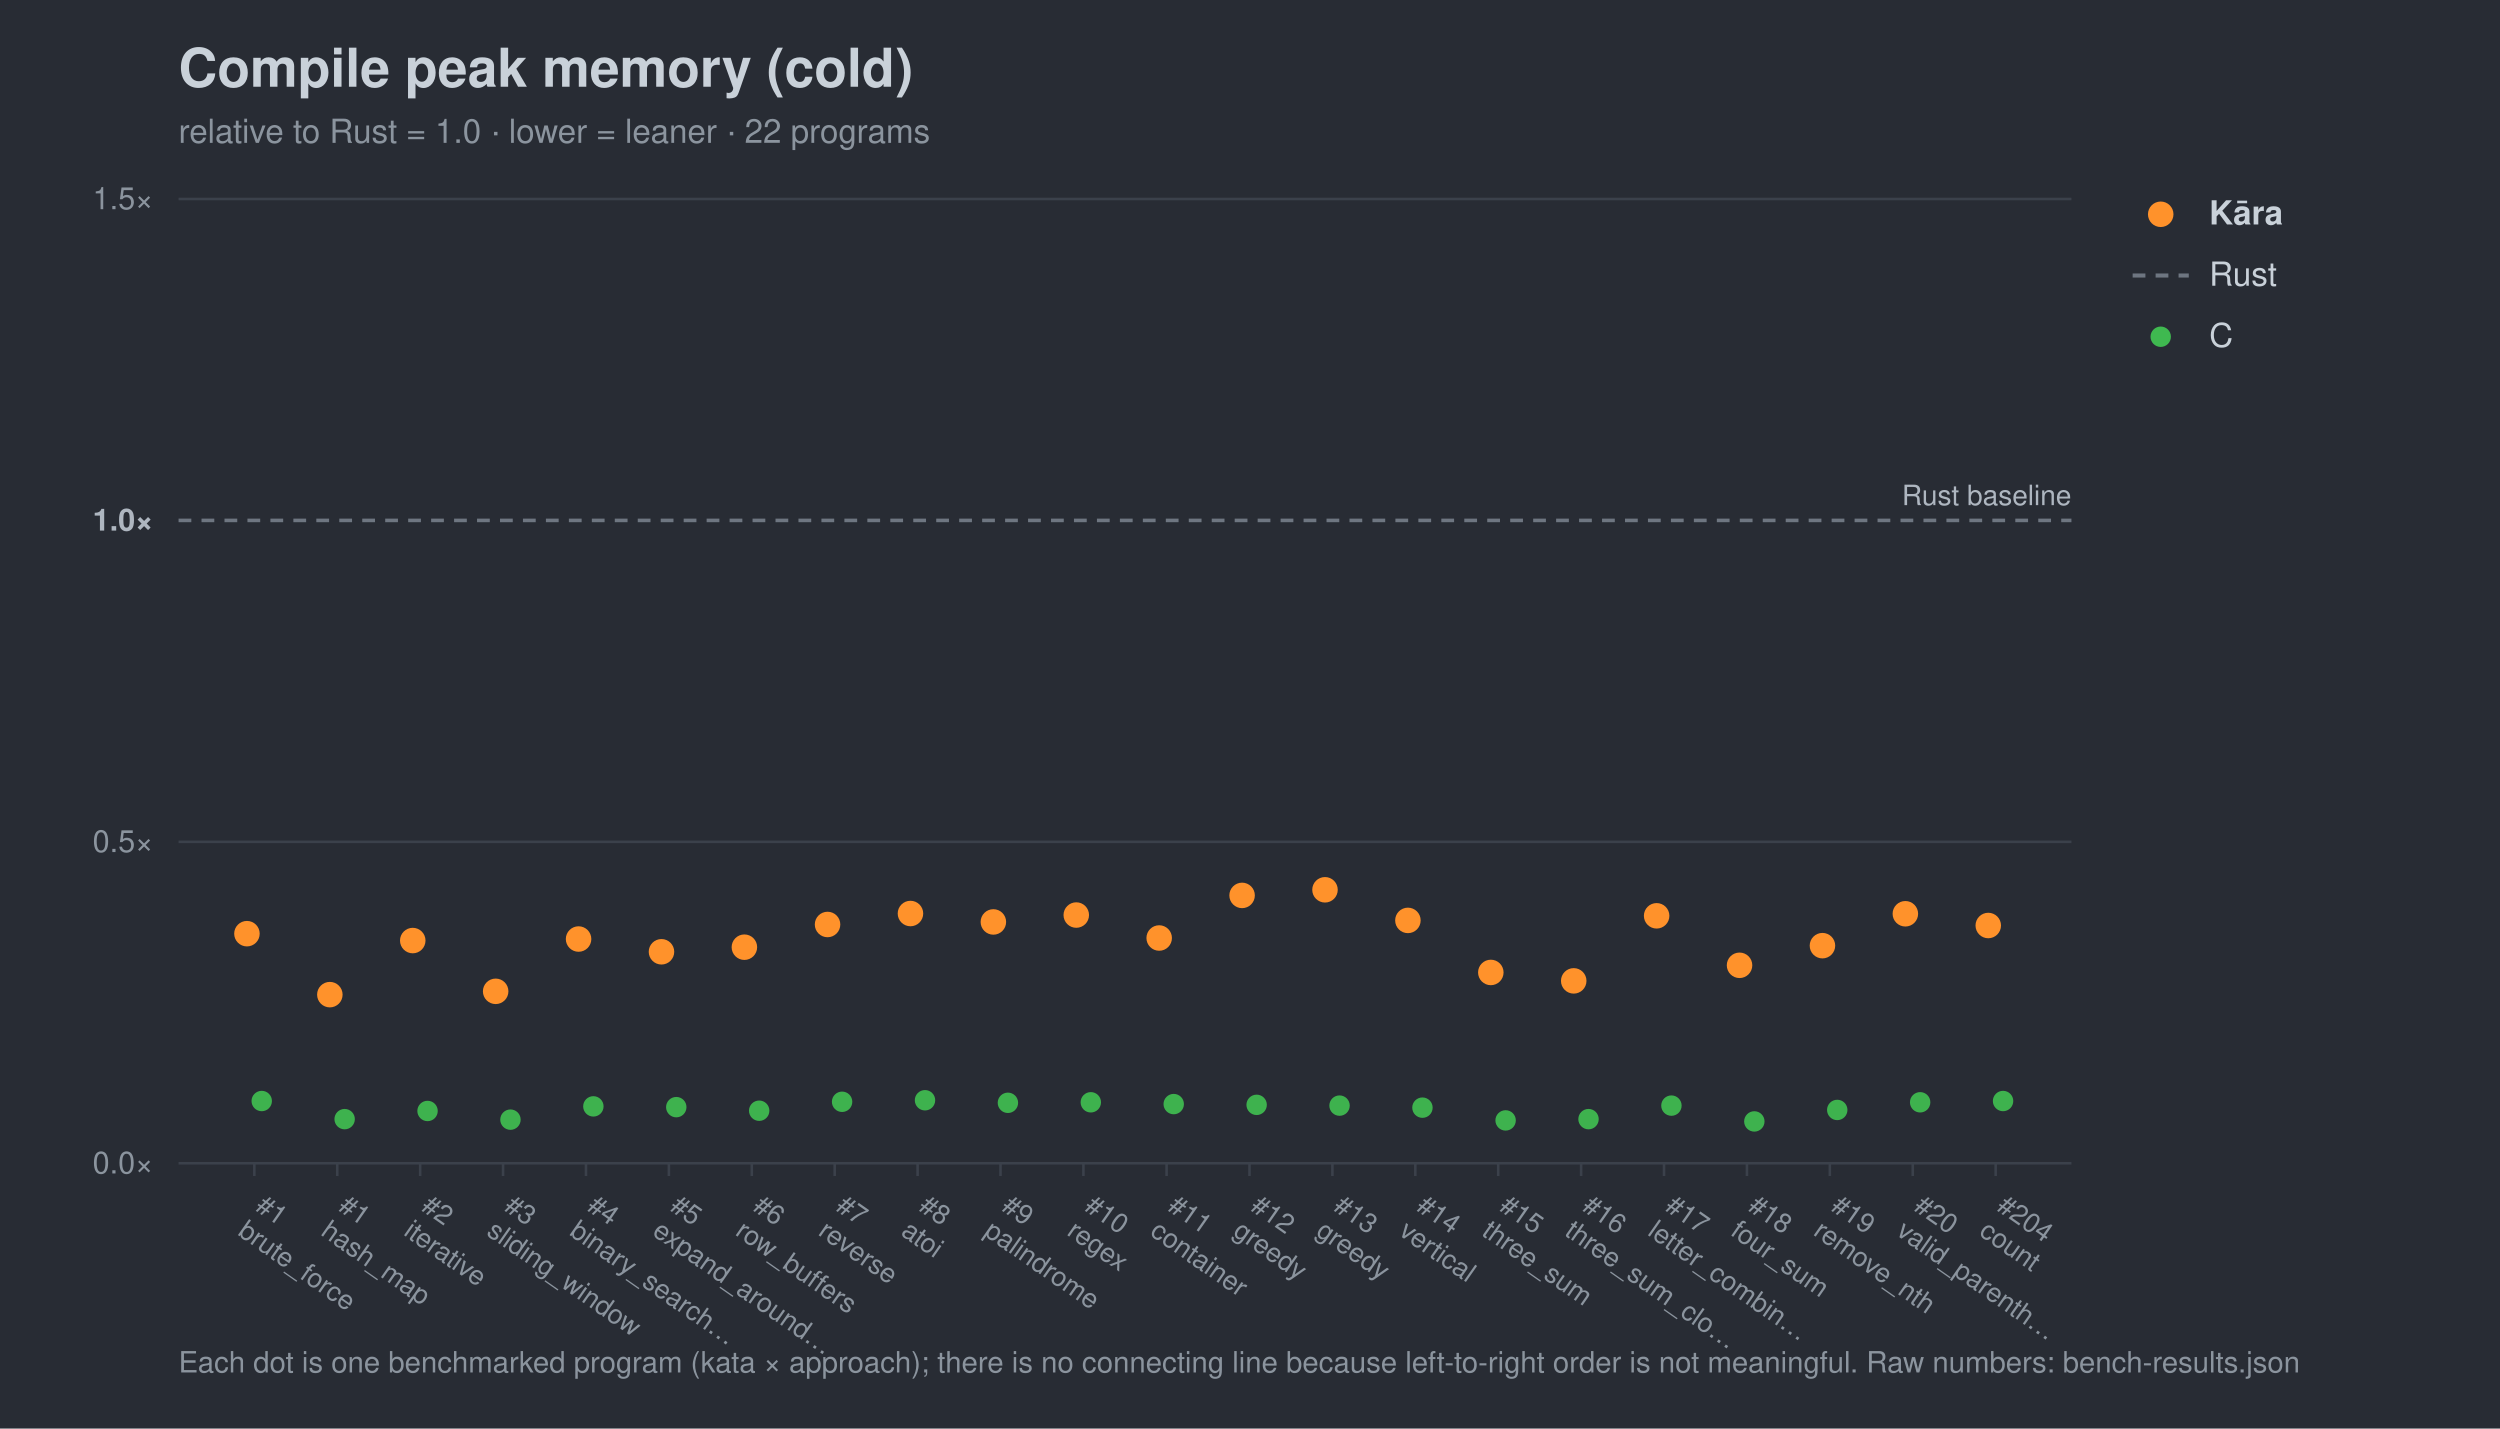
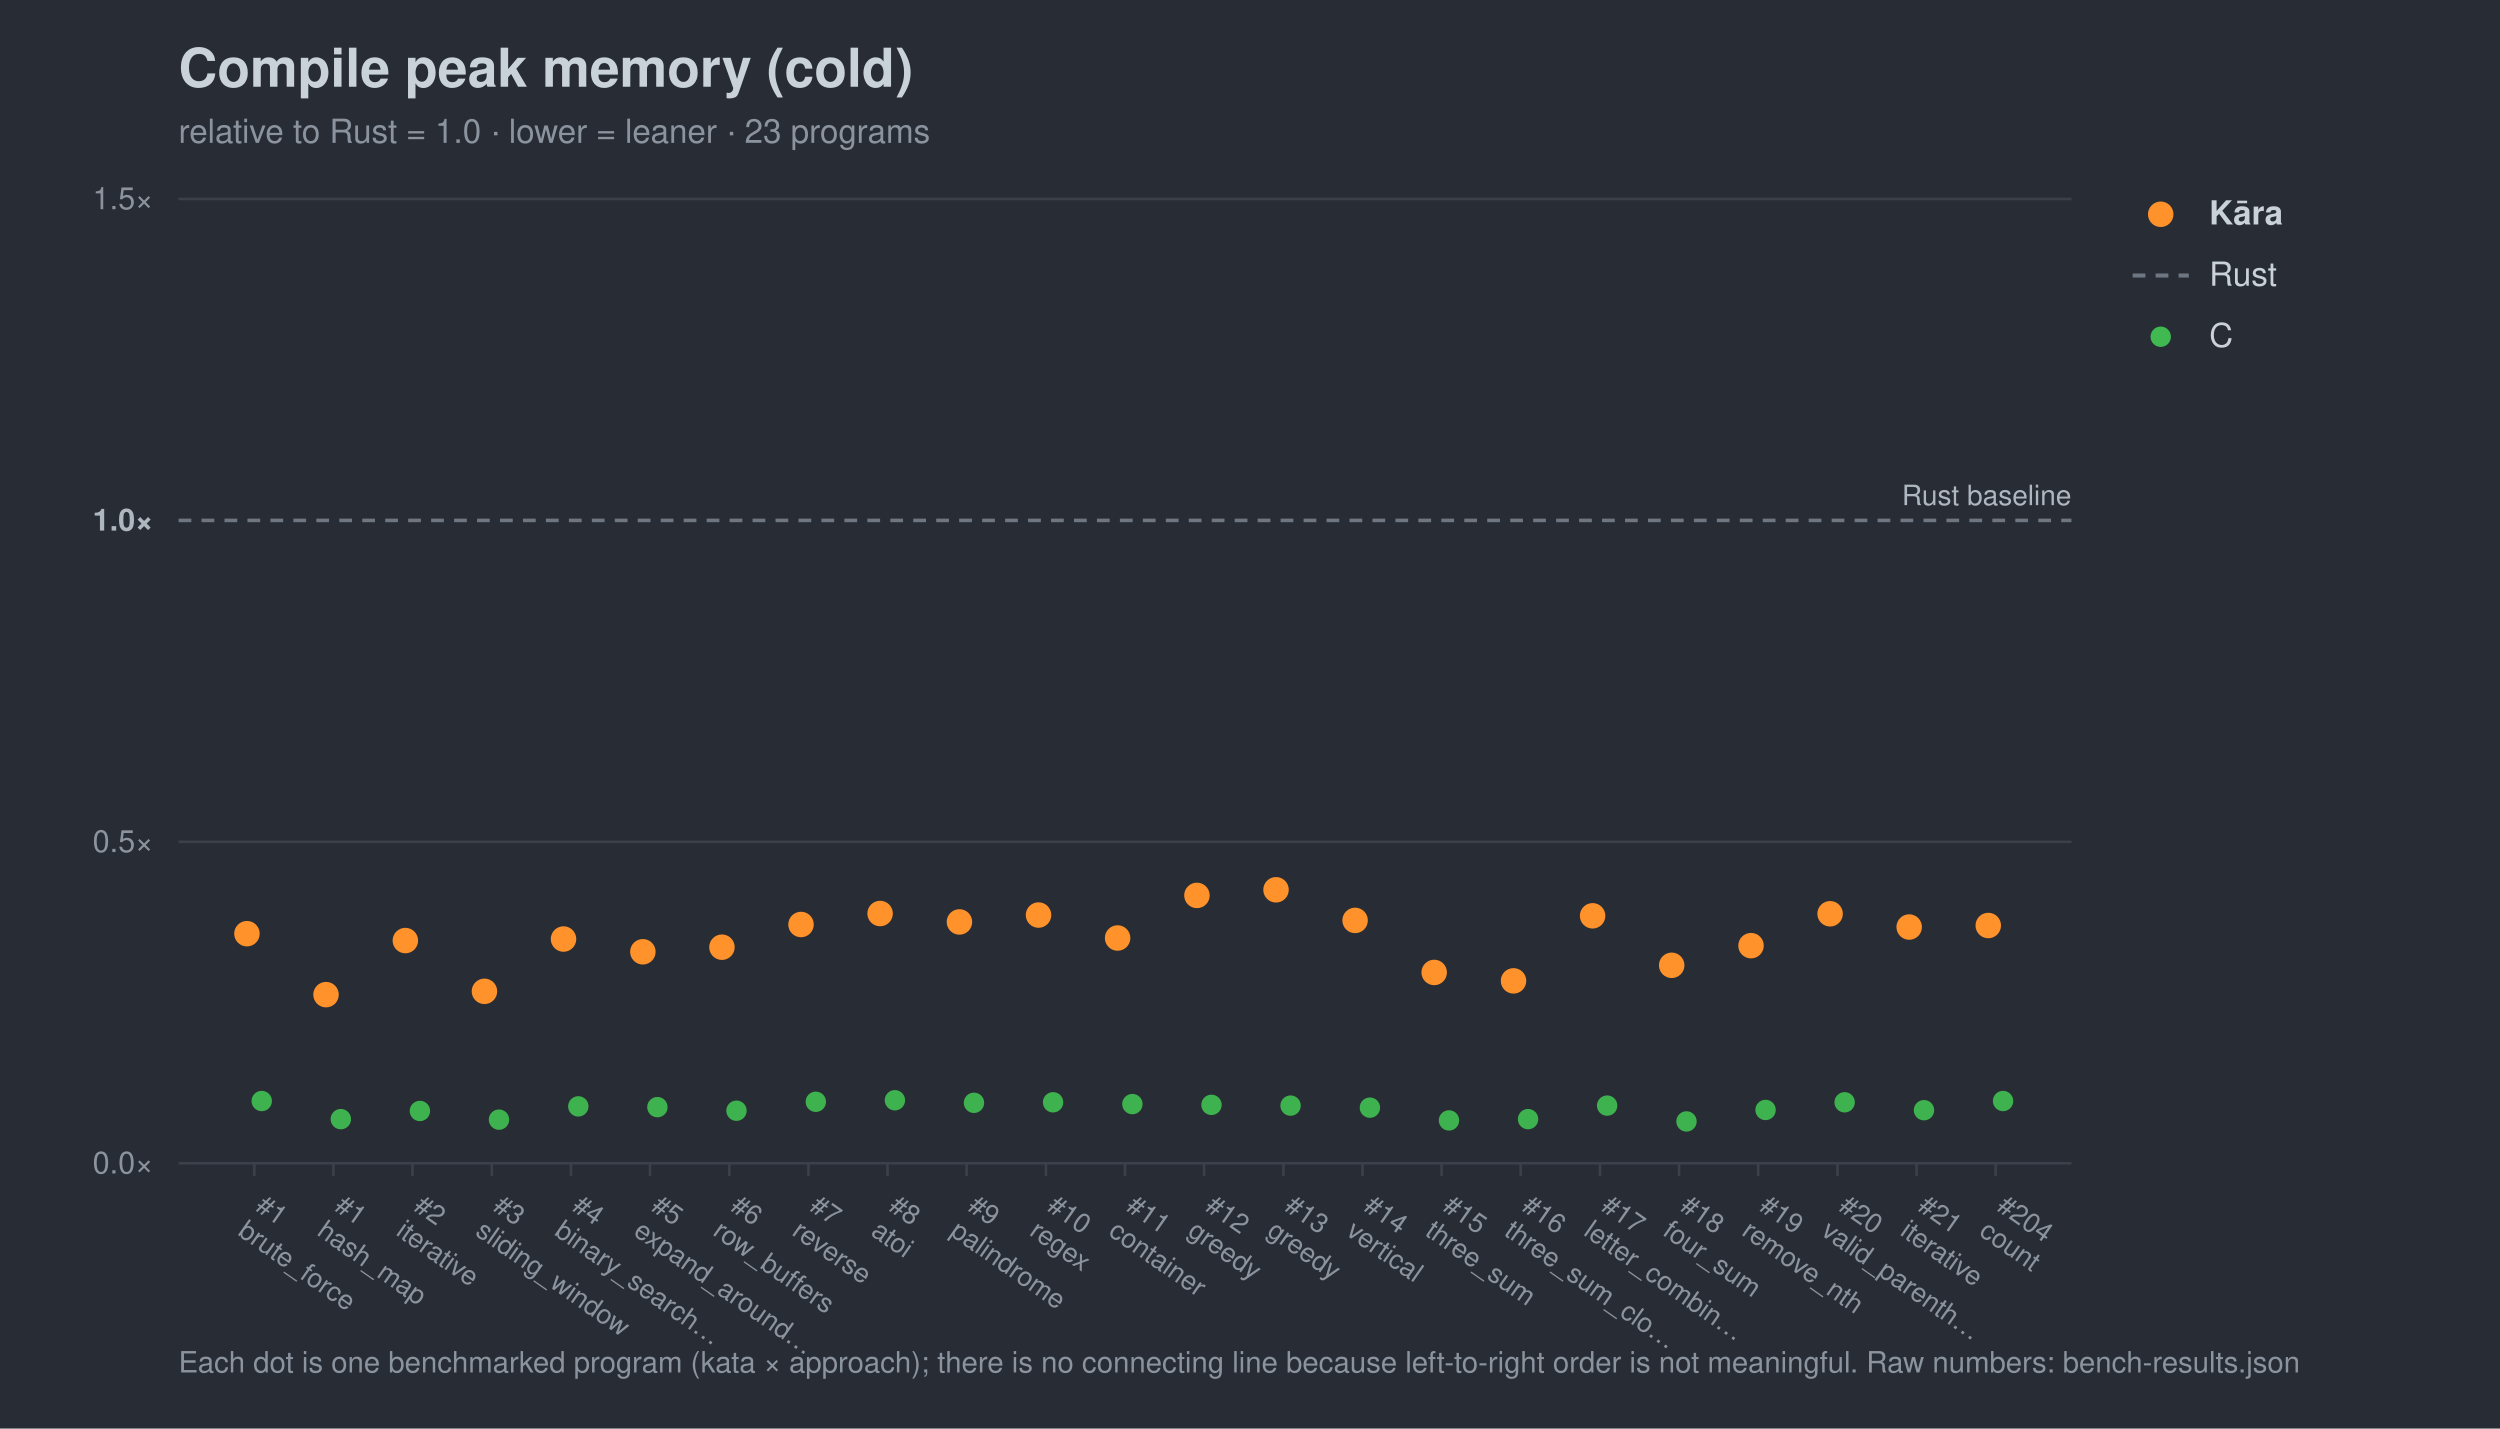
<svg xmlns="http://www.w3.org/2000/svg" width="980" height="560" viewBox="0 0 980 560" font-family="-apple-system,Segoe UI,Helvetica,Arial,sans-serif">
  <rect width="980" height="560" fill="#282c34" />
  <text x="70" y="34" font-size="21" font-weight="700" fill="#c9d1d9">Compile peak memory (cold)</text>
-   <text x="70" y="56" font-size="13" fill="#8b949e">relative to Rust = 1.0 · lower = leaner · 22 programs</text>
+   <text x="70" y="56" font-size="13" fill="#8b949e">relative to Rust = 1.0 · lower = leaner · 23 programs</text>
  <line x1="70" y1="456.0" x2="812" y2="456.0" stroke="#3b414b" stroke-width="1" />
  <text x="60" y="460.0" font-size="12" text-anchor="end" fill="#8b949e">0.0×</text>
  <line x1="70" y1="330.0" x2="812" y2="330.0" stroke="#3b414b" stroke-width="1" />
  <text x="60" y="334.0" font-size="12" text-anchor="end" fill="#8b949e">0.5×</text>
  <line x1="70" y1="204.0" x2="812" y2="204.0" stroke="#6e7681" stroke-width="1.4" stroke-dasharray="5 4" />
  <text x="60" y="208.0" font-size="12" text-anchor="end" fill="#aeb6c0" font-weight="700">1.0×</text>
  <line x1="70" y1="78.0" x2="812" y2="78.0" stroke="#3b414b" stroke-width="1" />
  <text x="60" y="82.0" font-size="12" text-anchor="end" fill="#8b949e">1.5×</text>
  <text x="812" y="198.0" font-size="11" text-anchor="end" fill="#aeb6c0">Rust baseline</text>
  <line x1="99.7" y1="456" x2="99.7" y2="461" stroke="#3b414b" />
  <g transform="translate(99.7,474) rotate(35)">
    <text x="0" y="0" font-size="10.5" fill="#8b949e">#1</text>
    <text x="0" y="12" font-size="10.5" fill="#8b949e">brute_force</text>
  </g>
-   <line x1="132.2" y1="456" x2="132.2" y2="461" stroke="#3b414b" />
-   <g transform="translate(132.2,474) rotate(35)">
+   <line x1="130.7" y1="456" x2="130.7" y2="461" stroke="#3b414b" />
+   <g transform="translate(130.7,474) rotate(35)">
    <text x="0" y="0" font-size="10.5" fill="#8b949e">#1</text>
    <text x="0" y="12" font-size="10.5" fill="#8b949e">hash_map</text>
  </g>
-   <line x1="164.7" y1="456" x2="164.7" y2="461" stroke="#3b414b" />
-   <g transform="translate(164.7,474) rotate(35)">
+   <line x1="161.7" y1="456" x2="161.7" y2="461" stroke="#3b414b" />
+   <g transform="translate(161.7,474) rotate(35)">
    <text x="0" y="0" font-size="10.5" fill="#8b949e">#2</text>
    <text x="0" y="12" font-size="10.5" fill="#8b949e">iterative</text>
  </g>
-   <line x1="197.2" y1="456" x2="197.2" y2="461" stroke="#3b414b" />
-   <g transform="translate(197.2,474) rotate(35)">
+   <line x1="192.8" y1="456" x2="192.8" y2="461" stroke="#3b414b" />
+   <g transform="translate(192.8,474) rotate(35)">
    <text x="0" y="0" font-size="10.5" fill="#8b949e">#3</text>
    <text x="0" y="12" font-size="10.5" fill="#8b949e">sliding_window</text>
  </g>
-   <line x1="229.7" y1="456" x2="229.7" y2="461" stroke="#3b414b" />
-   <g transform="translate(229.7,474) rotate(35)">
+   <line x1="223.8" y1="456" x2="223.8" y2="461" stroke="#3b414b" />
+   <g transform="translate(223.8,474) rotate(35)">
    <text x="0" y="0" font-size="10.5" fill="#8b949e">#4</text>
    <text x="0" y="12" font-size="10.5" fill="#8b949e">binary_search…</text>
  </g>
-   <line x1="262.2" y1="456" x2="262.2" y2="461" stroke="#3b414b" />
-   <g transform="translate(262.2,474) rotate(35)">
+   <line x1="254.8" y1="456" x2="254.8" y2="461" stroke="#3b414b" />
+   <g transform="translate(254.8,474) rotate(35)">
    <text x="0" y="0" font-size="10.5" fill="#8b949e">#5</text>
    <text x="0" y="12" font-size="10.5" fill="#8b949e">expand_around…</text>
  </g>
-   <line x1="294.7" y1="456" x2="294.7" y2="461" stroke="#3b414b" />
-   <g transform="translate(294.7,474) rotate(35)">
+   <line x1="285.9" y1="456" x2="285.9" y2="461" stroke="#3b414b" />
+   <g transform="translate(285.9,474) rotate(35)">
    <text x="0" y="0" font-size="10.5" fill="#8b949e">#6</text>
    <text x="0" y="12" font-size="10.5" fill="#8b949e">row_buffers</text>
  </g>
-   <line x1="327.2" y1="456" x2="327.2" y2="461" stroke="#3b414b" />
-   <g transform="translate(327.2,474) rotate(35)">
+   <line x1="316.9" y1="456" x2="316.9" y2="461" stroke="#3b414b" />
+   <g transform="translate(316.9,474) rotate(35)">
    <text x="0" y="0" font-size="10.5" fill="#8b949e">#7</text>
    <text x="0" y="12" font-size="10.5" fill="#8b949e">reverse</text>
  </g>
-   <line x1="359.7" y1="456" x2="359.7" y2="461" stroke="#3b414b" />
-   <g transform="translate(359.7,474) rotate(35)">
+   <line x1="347.9" y1="456" x2="347.9" y2="461" stroke="#3b414b" />
+   <g transform="translate(347.9,474) rotate(35)">
    <text x="0" y="0" font-size="10.5" fill="#8b949e">#8</text>
    <text x="0" y="12" font-size="10.5" fill="#8b949e">atoi</text>
  </g>
-   <line x1="392.2" y1="456" x2="392.2" y2="461" stroke="#3b414b" />
-   <g transform="translate(392.2,474) rotate(35)">
+   <line x1="378.9" y1="456" x2="378.9" y2="461" stroke="#3b414b" />
+   <g transform="translate(378.9,474) rotate(35)">
    <text x="0" y="0" font-size="10.5" fill="#8b949e">#9</text>
    <text x="0" y="12" font-size="10.5" fill="#8b949e">palindrome</text>
  </g>
-   <line x1="424.7" y1="456" x2="424.7" y2="461" stroke="#3b414b" />
-   <g transform="translate(424.7,474) rotate(35)">
+   <line x1="410.0" y1="456" x2="410.0" y2="461" stroke="#3b414b" />
+   <g transform="translate(410.0,474) rotate(35)">
    <text x="0" y="0" font-size="10.5" fill="#8b949e">#10</text>
    <text x="0" y="12" font-size="10.5" fill="#8b949e">regex</text>
  </g>
-   <line x1="457.3" y1="456" x2="457.3" y2="461" stroke="#3b414b" />
-   <g transform="translate(457.3,474) rotate(35)">
+   <line x1="441.0" y1="456" x2="441.0" y2="461" stroke="#3b414b" />
+   <g transform="translate(441.0,474) rotate(35)">
    <text x="0" y="0" font-size="10.5" fill="#8b949e">#11</text>
    <text x="0" y="12" font-size="10.5" fill="#8b949e">container</text>
  </g>
-   <line x1="489.8" y1="456" x2="489.8" y2="461" stroke="#3b414b" />
-   <g transform="translate(489.8,474) rotate(35)">
+   <line x1="472.0" y1="456" x2="472.0" y2="461" stroke="#3b414b" />
+   <g transform="translate(472.0,474) rotate(35)">
    <text x="0" y="0" font-size="10.5" fill="#8b949e">#12</text>
    <text x="0" y="12" font-size="10.5" fill="#8b949e">greedy</text>
  </g>
-   <line x1="522.3" y1="456" x2="522.3" y2="461" stroke="#3b414b" />
-   <g transform="translate(522.3,474) rotate(35)">
+   <line x1="503.1" y1="456" x2="503.1" y2="461" stroke="#3b414b" />
+   <g transform="translate(503.1,474) rotate(35)">
    <text x="0" y="0" font-size="10.5" fill="#8b949e">#13</text>
    <text x="0" y="12" font-size="10.5" fill="#8b949e">greedy</text>
  </g>
-   <line x1="554.8" y1="456" x2="554.8" y2="461" stroke="#3b414b" />
-   <g transform="translate(554.8,474) rotate(35)">
+   <line x1="534.1" y1="456" x2="534.1" y2="461" stroke="#3b414b" />
+   <g transform="translate(534.1,474) rotate(35)">
    <text x="0" y="0" font-size="10.5" fill="#8b949e">#14</text>
    <text x="0" y="12" font-size="10.5" fill="#8b949e">vertical</text>
  </g>
-   <line x1="587.3" y1="456" x2="587.3" y2="461" stroke="#3b414b" />
-   <g transform="translate(587.3,474) rotate(35)">
+   <line x1="565.1" y1="456" x2="565.1" y2="461" stroke="#3b414b" />
+   <g transform="translate(565.1,474) rotate(35)">
    <text x="0" y="0" font-size="10.5" fill="#8b949e">#15</text>
    <text x="0" y="12" font-size="10.5" fill="#8b949e">three_sum</text>
  </g>
-   <line x1="619.8" y1="456" x2="619.8" y2="461" stroke="#3b414b" />
-   <g transform="translate(619.8,474) rotate(35)">
+   <line x1="596.1" y1="456" x2="596.1" y2="461" stroke="#3b414b" />
+   <g transform="translate(596.1,474) rotate(35)">
    <text x="0" y="0" font-size="10.5" fill="#8b949e">#16</text>
    <text x="0" y="12" font-size="10.5" fill="#8b949e">three_sum_clo…</text>
  </g>
-   <line x1="652.3" y1="456" x2="652.3" y2="461" stroke="#3b414b" />
-   <g transform="translate(652.3,474) rotate(35)">
+   <line x1="627.2" y1="456" x2="627.2" y2="461" stroke="#3b414b" />
+   <g transform="translate(627.2,474) rotate(35)">
    <text x="0" y="0" font-size="10.5" fill="#8b949e">#17</text>
    <text x="0" y="12" font-size="10.5" fill="#8b949e">letter_combin…</text>
  </g>
-   <line x1="684.8" y1="456" x2="684.8" y2="461" stroke="#3b414b" />
-   <g transform="translate(684.8,474) rotate(35)">
+   <line x1="658.2" y1="456" x2="658.2" y2="461" stroke="#3b414b" />
+   <g transform="translate(658.2,474) rotate(35)">
    <text x="0" y="0" font-size="10.5" fill="#8b949e">#18</text>
    <text x="0" y="12" font-size="10.5" fill="#8b949e">four_sum</text>
  </g>
-   <line x1="717.3" y1="456" x2="717.3" y2="461" stroke="#3b414b" />
-   <g transform="translate(717.3,474) rotate(35)">
+   <line x1="689.2" y1="456" x2="689.2" y2="461" stroke="#3b414b" />
+   <g transform="translate(689.2,474) rotate(35)">
    <text x="0" y="0" font-size="10.5" fill="#8b949e">#19</text>
    <text x="0" y="12" font-size="10.5" fill="#8b949e">remove_nth</text>
  </g>
-   <line x1="749.8" y1="456" x2="749.8" y2="461" stroke="#3b414b" />
-   <g transform="translate(749.8,474) rotate(35)">
+   <line x1="720.3" y1="456" x2="720.3" y2="461" stroke="#3b414b" />
+   <g transform="translate(720.3,474) rotate(35)">
    <text x="0" y="0" font-size="10.5" fill="#8b949e">#20</text>
    <text x="0" y="12" font-size="10.5" fill="#8b949e">valid_parenth…</text>
+   </g>
+   <line x1="751.3" y1="456" x2="751.3" y2="461" stroke="#3b414b" />
+   <g transform="translate(751.3,474) rotate(35)">
+     <text x="0" y="0" font-size="10.5" fill="#8b949e">#21</text>
+     <text x="0" y="12" font-size="10.5" fill="#8b949e">iterative</text>
  </g>
  <line x1="782.3" y1="456" x2="782.3" y2="461" stroke="#3b414b" />
  <g transform="translate(782.3,474) rotate(35)">
    <text x="0" y="0" font-size="10.5" fill="#8b949e">#204</text>
    <text x="0" y="12" font-size="10.5" fill="#8b949e">count</text>
  </g>
  <circle cx="102.6" cy="431.6" r="4.0" fill="#3fb950" opacity="0.95" />
-   <circle cx="135.1" cy="438.7" r="4.0" fill="#3fb950" opacity="0.95" />
-   <circle cx="167.6" cy="435.5" r="4.0" fill="#3fb950" opacity="0.95" />
-   <circle cx="200.1" cy="438.9" r="4.0" fill="#3fb950" opacity="0.95" />
-   <circle cx="232.6" cy="433.7" r="4.0" fill="#3fb950" opacity="0.95" />
-   <circle cx="265.1" cy="434.0" r="4.0" fill="#3fb950" opacity="0.95" />
-   <circle cx="297.6" cy="435.4" r="4.0" fill="#3fb950" opacity="0.95" />
-   <circle cx="330.1" cy="431.9" r="4.0" fill="#3fb950" opacity="0.95" />
-   <circle cx="362.6" cy="431.3" r="4.0" fill="#3fb950" opacity="0.95" />
-   <circle cx="395.1" cy="432.3" r="4.0" fill="#3fb950" opacity="0.95" />
-   <circle cx="427.6" cy="432.1" r="4.0" fill="#3fb950" opacity="0.95" />
-   <circle cx="460.1" cy="432.8" r="4.0" fill="#3fb950" opacity="0.95" />
-   <circle cx="492.6" cy="433.1" r="4.0" fill="#3fb950" opacity="0.95" />
-   <circle cx="525.1" cy="433.4" r="4.0" fill="#3fb950" opacity="0.95" />
-   <circle cx="557.6" cy="434.2" r="4.0" fill="#3fb950" opacity="0.95" />
-   <circle cx="590.2" cy="439.2" r="4.0" fill="#3fb950" opacity="0.95" />
-   <circle cx="622.7" cy="438.7" r="4.0" fill="#3fb950" opacity="0.95" />
-   <circle cx="655.2" cy="433.4" r="4.0" fill="#3fb950" opacity="0.95" />
-   <circle cx="687.7" cy="439.6" r="4.0" fill="#3fb950" opacity="0.95" />
-   <circle cx="720.2" cy="435.1" r="4.0" fill="#3fb950" opacity="0.95" />
-   <circle cx="752.7" cy="432.1" r="4.0" fill="#3fb950" opacity="0.95" />
+   <circle cx="133.6" cy="438.7" r="4.0" fill="#3fb950" opacity="0.95" />
+   <circle cx="164.6" cy="435.5" r="4.0" fill="#3fb950" opacity="0.95" />
+   <circle cx="195.6" cy="438.9" r="4.0" fill="#3fb950" opacity="0.95" />
+   <circle cx="226.7" cy="433.7" r="4.0" fill="#3fb950" opacity="0.95" />
+   <circle cx="257.7" cy="434.0" r="4.0" fill="#3fb950" opacity="0.95" />
+   <circle cx="288.7" cy="435.4" r="4.0" fill="#3fb950" opacity="0.95" />
+   <circle cx="319.8" cy="431.9" r="4.0" fill="#3fb950" opacity="0.95" />
+   <circle cx="350.8" cy="431.3" r="4.0" fill="#3fb950" opacity="0.95" />
+   <circle cx="381.8" cy="432.3" r="4.0" fill="#3fb950" opacity="0.95" />
+   <circle cx="412.8" cy="432.1" r="4.0" fill="#3fb950" opacity="0.95" />
+   <circle cx="443.9" cy="432.8" r="4.0" fill="#3fb950" opacity="0.95" />
+   <circle cx="474.9" cy="433.1" r="4.0" fill="#3fb950" opacity="0.95" />
+   <circle cx="505.9" cy="433.4" r="4.0" fill="#3fb950" opacity="0.95" />
+   <circle cx="537.0" cy="434.2" r="4.0" fill="#3fb950" opacity="0.95" />
+   <circle cx="568.0" cy="439.2" r="4.0" fill="#3fb950" opacity="0.95" />
+   <circle cx="599.0" cy="438.7" r="4.0" fill="#3fb950" opacity="0.95" />
+   <circle cx="630.0" cy="433.4" r="4.0" fill="#3fb950" opacity="0.95" />
+   <circle cx="661.1" cy="439.6" r="4.0" fill="#3fb950" opacity="0.95" />
+   <circle cx="692.1" cy="435.1" r="4.0" fill="#3fb950" opacity="0.95" />
+   <circle cx="723.1" cy="432.1" r="4.0" fill="#3fb950" opacity="0.95" />
+   <circle cx="754.2" cy="435.2" r="4.0" fill="#3fb950" opacity="0.95" />
  <circle cx="785.2" cy="431.6" r="4.0" fill="#3fb950" opacity="0.95" />
  <circle cx="96.8" cy="366.0" r="5.0" fill="#ff922b" opacity="1.0" />
-   <circle cx="129.3" cy="389.9" r="5.0" fill="#ff922b" opacity="1.0" />
-   <circle cx="161.8" cy="368.7" r="5.0" fill="#ff922b" opacity="1.0" />
-   <circle cx="194.3" cy="388.6" r="5.0" fill="#ff922b" opacity="1.0" />
-   <circle cx="226.8" cy="368.1" r="5.0" fill="#ff922b" opacity="1.0" />
-   <circle cx="259.3" cy="373.1" r="5.0" fill="#ff922b" opacity="1.0" />
-   <circle cx="291.8" cy="371.3" r="5.0" fill="#ff922b" opacity="1.0" />
-   <circle cx="324.4" cy="362.4" r="5.0" fill="#ff922b" opacity="1.0" />
-   <circle cx="356.9" cy="358.1" r="5.0" fill="#ff922b" opacity="1.0" />
-   <circle cx="389.4" cy="361.4" r="5.0" fill="#ff922b" opacity="1.0" />
-   <circle cx="421.9" cy="358.7" r="5.0" fill="#ff922b" opacity="1.0" />
-   <circle cx="454.4" cy="367.7" r="5.0" fill="#ff922b" opacity="1.0" />
-   <circle cx="486.9" cy="351.0" r="5.0" fill="#ff922b" opacity="1.0" />
-   <circle cx="519.4" cy="348.8" r="5.0" fill="#ff922b" opacity="1.0" />
-   <circle cx="551.9" cy="360.8" r="5.0" fill="#ff922b" opacity="1.0" />
-   <circle cx="584.4" cy="381.2" r="5.0" fill="#ff922b" opacity="1.0" />
-   <circle cx="616.9" cy="384.5" r="5.0" fill="#ff922b" opacity="1.0" />
-   <circle cx="649.4" cy="359.0" r="5.0" fill="#ff922b" opacity="1.0" />
-   <circle cx="681.9" cy="378.4" r="5.0" fill="#ff922b" opacity="1.0" />
-   <circle cx="714.4" cy="370.7" r="5.0" fill="#ff922b" opacity="1.0" />
-   <circle cx="746.9" cy="358.2" r="5.0" fill="#ff922b" opacity="1.0" />
+   <circle cx="127.8" cy="389.9" r="5.0" fill="#ff922b" opacity="1.0" />
+   <circle cx="158.9" cy="368.7" r="5.0" fill="#ff922b" opacity="1.0" />
+   <circle cx="189.9" cy="388.6" r="5.0" fill="#ff922b" opacity="1.0" />
+   <circle cx="220.9" cy="368.1" r="5.0" fill="#ff922b" opacity="1.0" />
+   <circle cx="252.0" cy="373.1" r="5.0" fill="#ff922b" opacity="1.0" />
+   <circle cx="283.0" cy="371.3" r="5.0" fill="#ff922b" opacity="1.0" />
+   <circle cx="314.0" cy="362.4" r="5.0" fill="#ff922b" opacity="1.0" />
+   <circle cx="345.0" cy="358.1" r="5.0" fill="#ff922b" opacity="1.0" />
+   <circle cx="376.1" cy="361.4" r="5.0" fill="#ff922b" opacity="1.0" />
+   <circle cx="407.1" cy="358.7" r="5.0" fill="#ff922b" opacity="1.0" />
+   <circle cx="438.1" cy="367.7" r="5.0" fill="#ff922b" opacity="1.0" />
+   <circle cx="469.2" cy="351.0" r="5.0" fill="#ff922b" opacity="1.0" />
+   <circle cx="500.2" cy="348.8" r="5.0" fill="#ff922b" opacity="1.0" />
+   <circle cx="531.2" cy="360.8" r="5.0" fill="#ff922b" opacity="1.0" />
+   <circle cx="562.2" cy="381.2" r="5.0" fill="#ff922b" opacity="1.0" />
+   <circle cx="593.3" cy="384.5" r="5.0" fill="#ff922b" opacity="1.0" />
+   <circle cx="624.3" cy="359.0" r="5.0" fill="#ff922b" opacity="1.0" />
+   <circle cx="655.3" cy="378.4" r="5.0" fill="#ff922b" opacity="1.0" />
+   <circle cx="686.4" cy="370.7" r="5.0" fill="#ff922b" opacity="1.0" />
+   <circle cx="717.4" cy="358.2" r="5.0" fill="#ff922b" opacity="1.0" />
+   <circle cx="748.4" cy="363.4" r="5.0" fill="#ff922b" opacity="1.0" />
  <circle cx="779.4" cy="362.8" r="5.0" fill="#ff922b" opacity="1.0" />
  <circle cx="847" cy="84" r="5" fill="#ff922b" />
  <text x="866" y="88" font-size="13" fill="#c9d1d9" font-weight="700">Kāra</text>
  <line x1="836" y1="108" x2="858" y2="108" stroke="#6e7681" stroke-width="1.6" stroke-dasharray="5 4" />
  <text x="866" y="112" font-size="13" fill="#c9d1d9" font-weight="400">Rust</text>
  <circle cx="847" cy="132" r="4" fill="#3fb950" />
  <text x="866" y="136" font-size="13" fill="#c9d1d9" font-weight="400">C</text>
  <text x="70" y="538" font-size="11.5" fill="#8b949e">Each dot is one benchmarked program (kata × approach); there is no connecting line because left-to-right order is not meaningful. Raw numbers: bench-results.json</text>
</svg>
